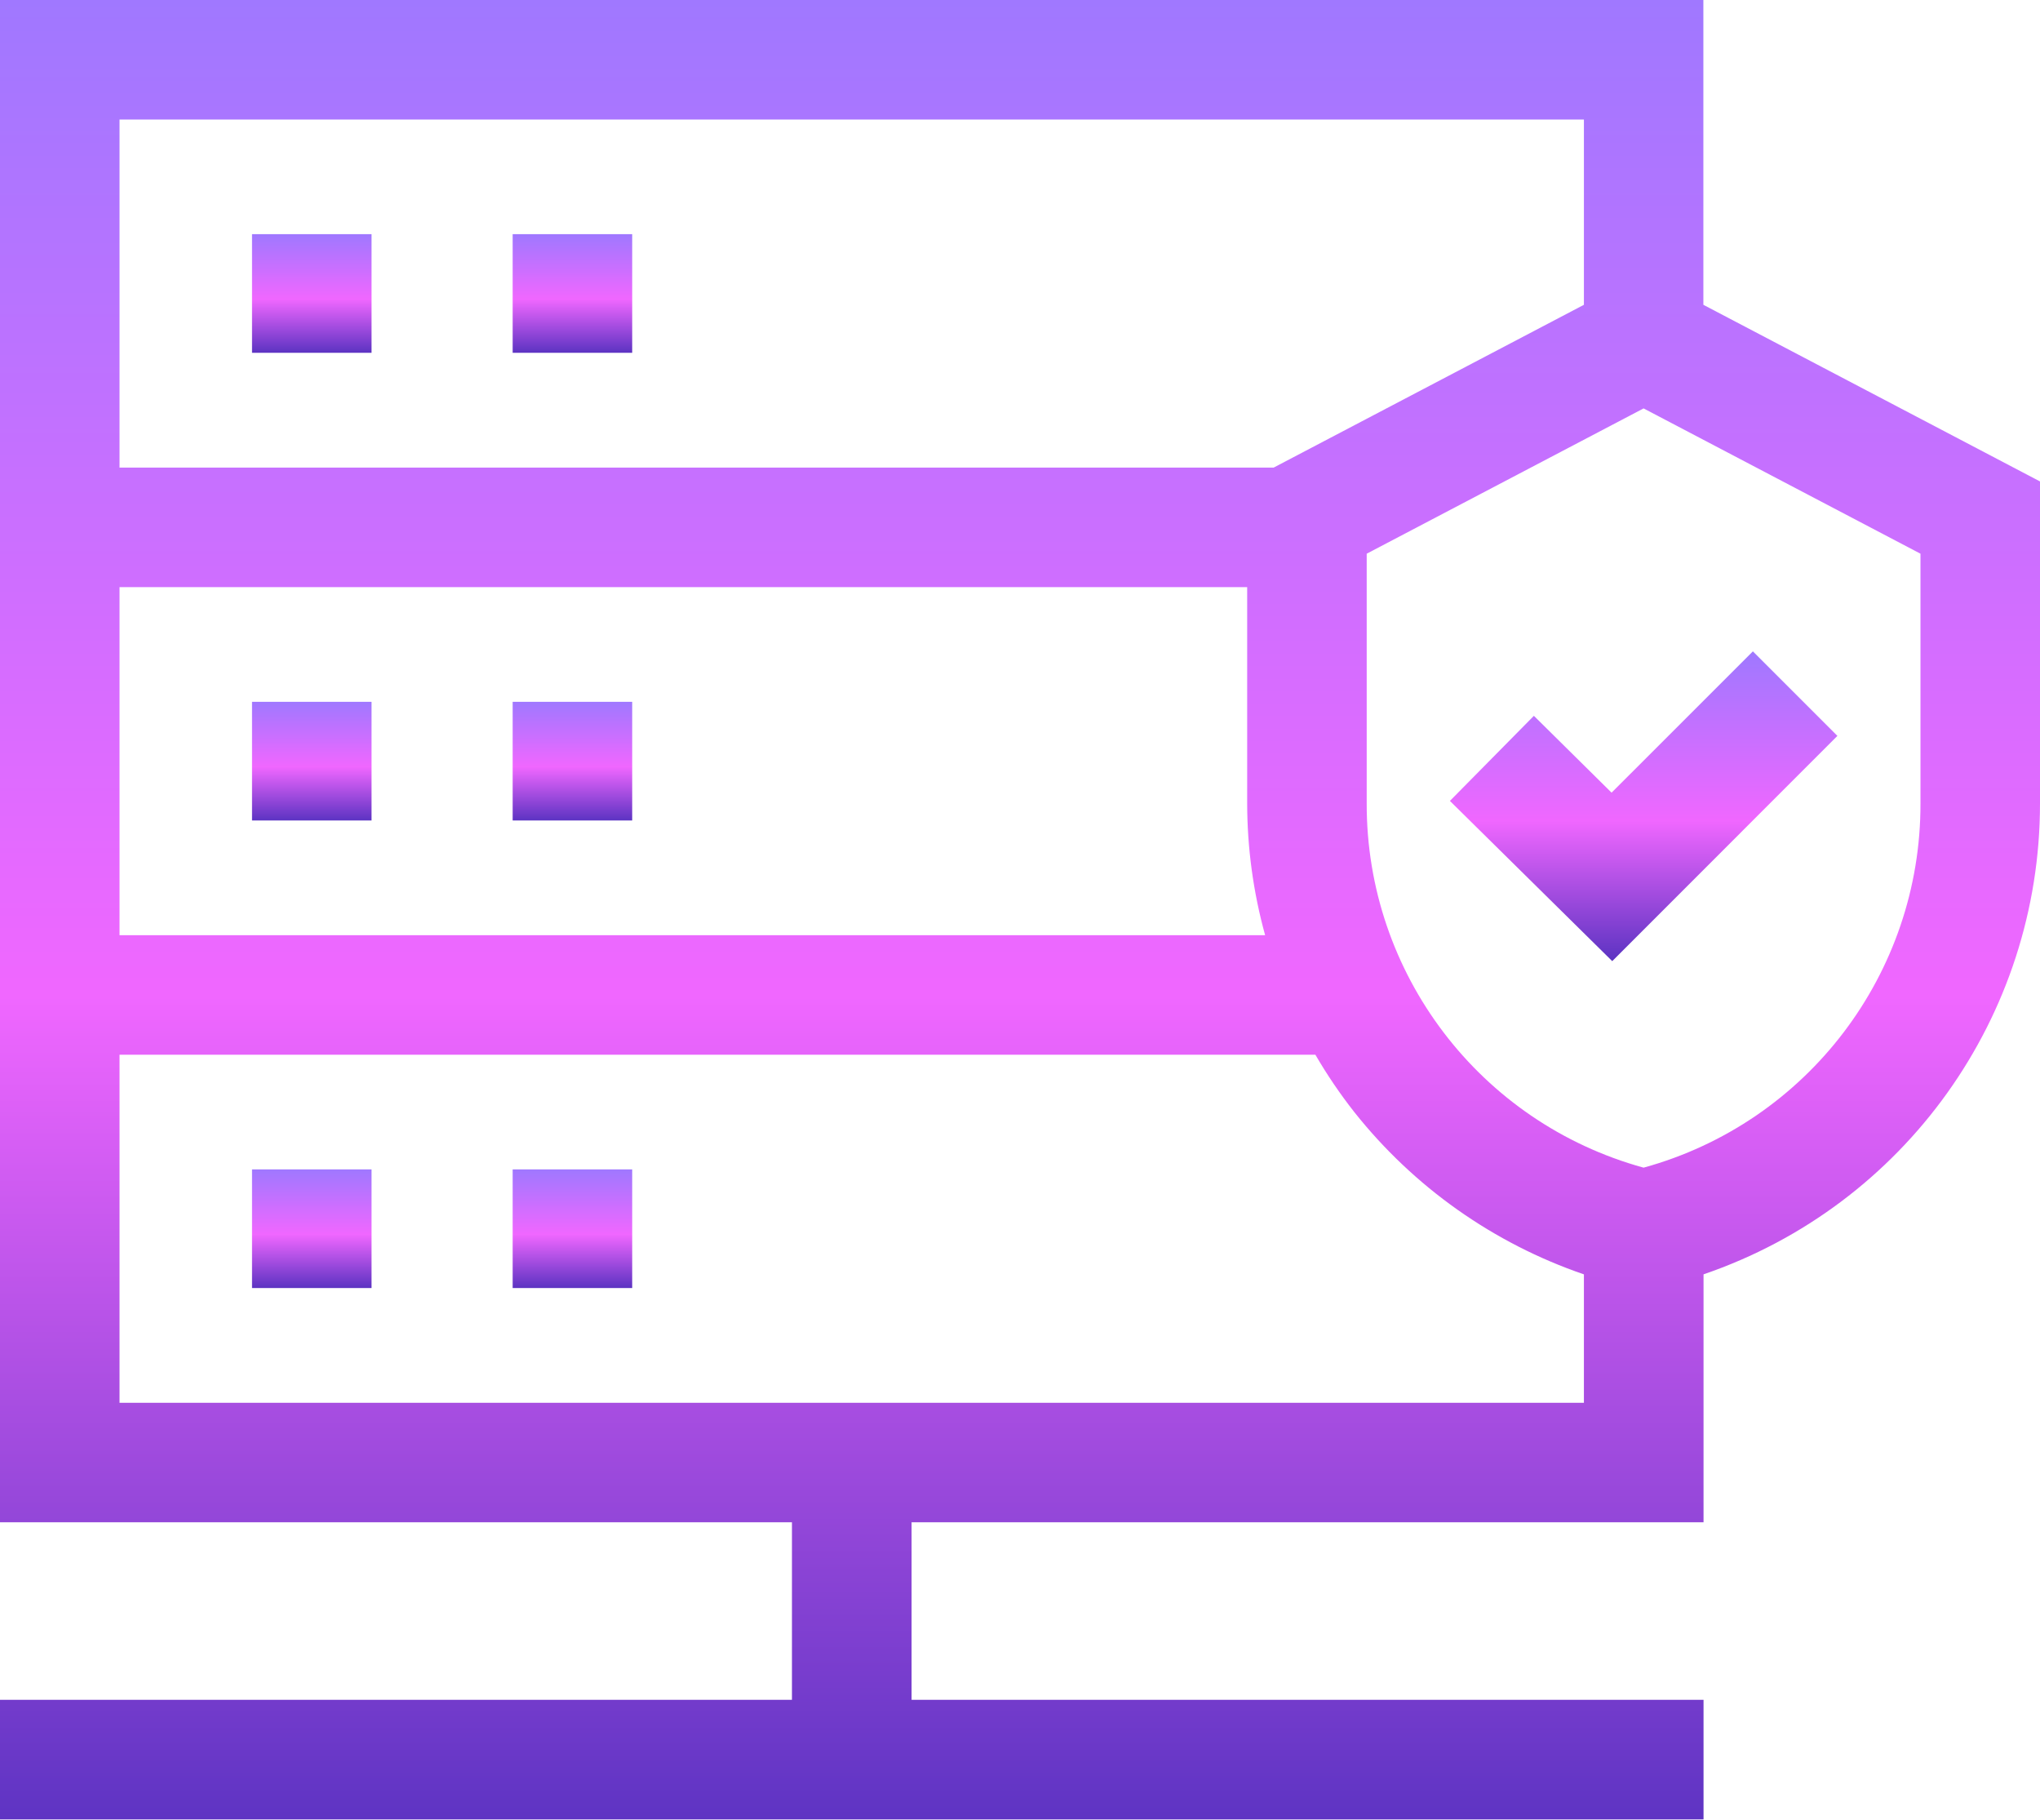
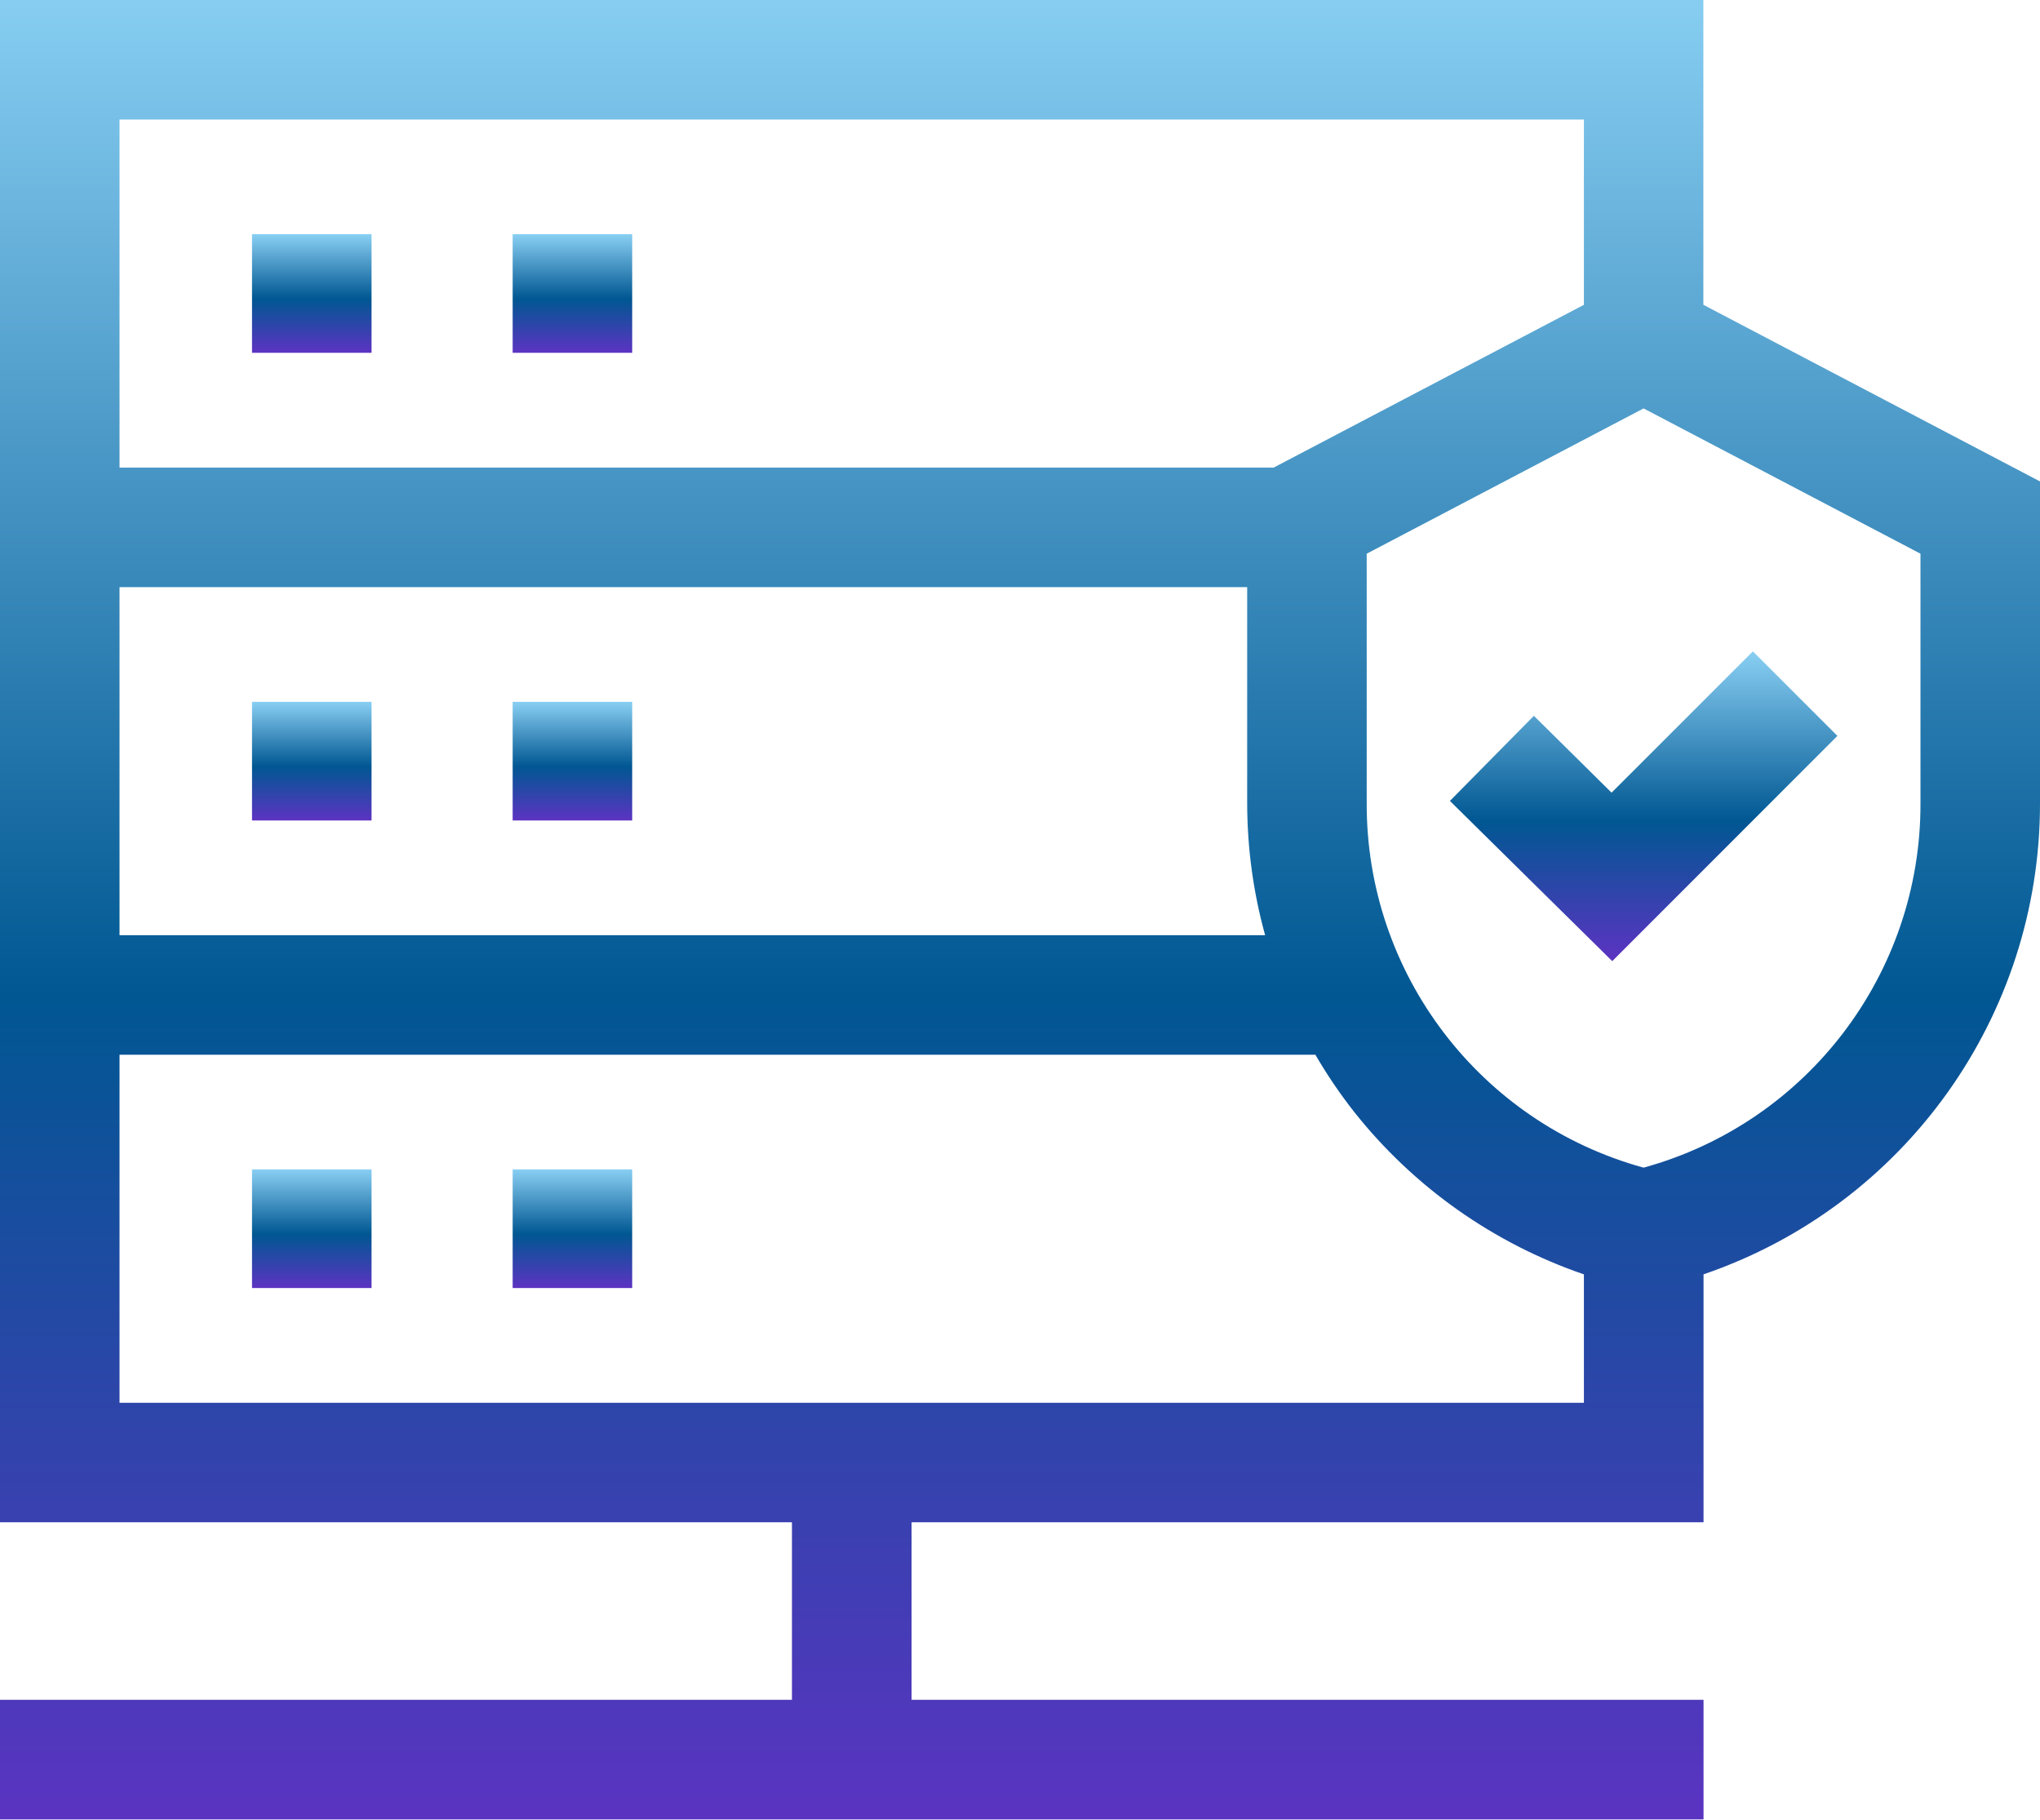
<svg xmlns="http://www.w3.org/2000/svg" id="price2" width="61.049" height="54.438" viewBox="0 0 61.049 54.438">
  <defs>
    <linearGradient id="linear-gradient" x1="0.5" x2="0.5" y2="1" gradientUnits="objectBoundingBox">
-       <stop offset="0" stop-color="#9f78ff" />
-       <stop offset="0.547" stop-color="#f067ff" />
+       <stop offset="0" stop-color="#89CFF3" />
+       <stop offset="0.547" stop-color="#005792" />
      <stop offset="1" stop-color="#5c33c2" />
    </linearGradient>
  </defs>
  <path id="Path_22" data-name="Path 22" d="M63.25,86.5h3.577v3.55H63.25Z" transform="translate(-55.708 -79.494)" fill="url(#linear-gradient)" />
  <path id="Path_23" data-name="Path 23" d="M128.667,86.5h3.577v3.55h-3.577Z" transform="translate(-113.325 -79.494)" fill="url(#linear-gradient)" />
  <path id="Path_24" data-name="Path 24" d="M63.25,203.836h3.577v3.55H63.25Z" transform="translate(-55.708 -182.837)" fill="url(#linear-gradient)" />
  <path id="Path_25" data-name="Path 25" d="M128.667,203.836h3.577v3.55h-3.577Z" transform="translate(-113.325 -182.837)" fill="url(#linear-gradient)" />
  <path id="Path_26" data-name="Path 26" d="M63.25,321.169h3.577v3.55H63.25Z" transform="translate(-55.708 -286.18)" fill="url(#linear-gradient)" />
  <path id="Path_27" data-name="Path 27" d="M128.667,321.169h3.577v3.55h-3.577Z" transform="translate(-113.325 -286.18)" fill="url(#linear-gradient)" />
  <path id="Path_28" data-name="Path 28" d="M50.975,36.843v-9.12H0V73.271H23.7v5.312H0V82.16H50.98V78.583h-23.7V73.271h23.7V65.852A14.883,14.883,0,0,0,61.049,51.764V42.128ZM3.577,31.3H47.4v5.543l-9.285,4.871H3.577Zm0,13.99H37.323v6.474a14.865,14.865,0,0,0,.537,3.94H3.577Zm0,24.4V59.281H39.364A14.763,14.763,0,0,0,40.531,61,14.964,14.964,0,0,0,47.4,65.853v3.842H3.577Zm53.895-17.93a11.276,11.276,0,0,1-8.286,10.9,11.276,11.276,0,0,1-8.286-10.9V44.29l8.286-4.347,8.286,4.347Z" transform="translate(0 -27.723)" fill="url(#linear-gradient)" />
  <path id="Path_29" data-name="Path 29" d="M366.417,193.1l-2.513,2.546,4.858,4.794L375.5,193.7l-2.529-2.529-4.229,4.228Z" transform="translate(-320.514 -171.682)" fill="url(#linear-gradient)" />
</svg>
